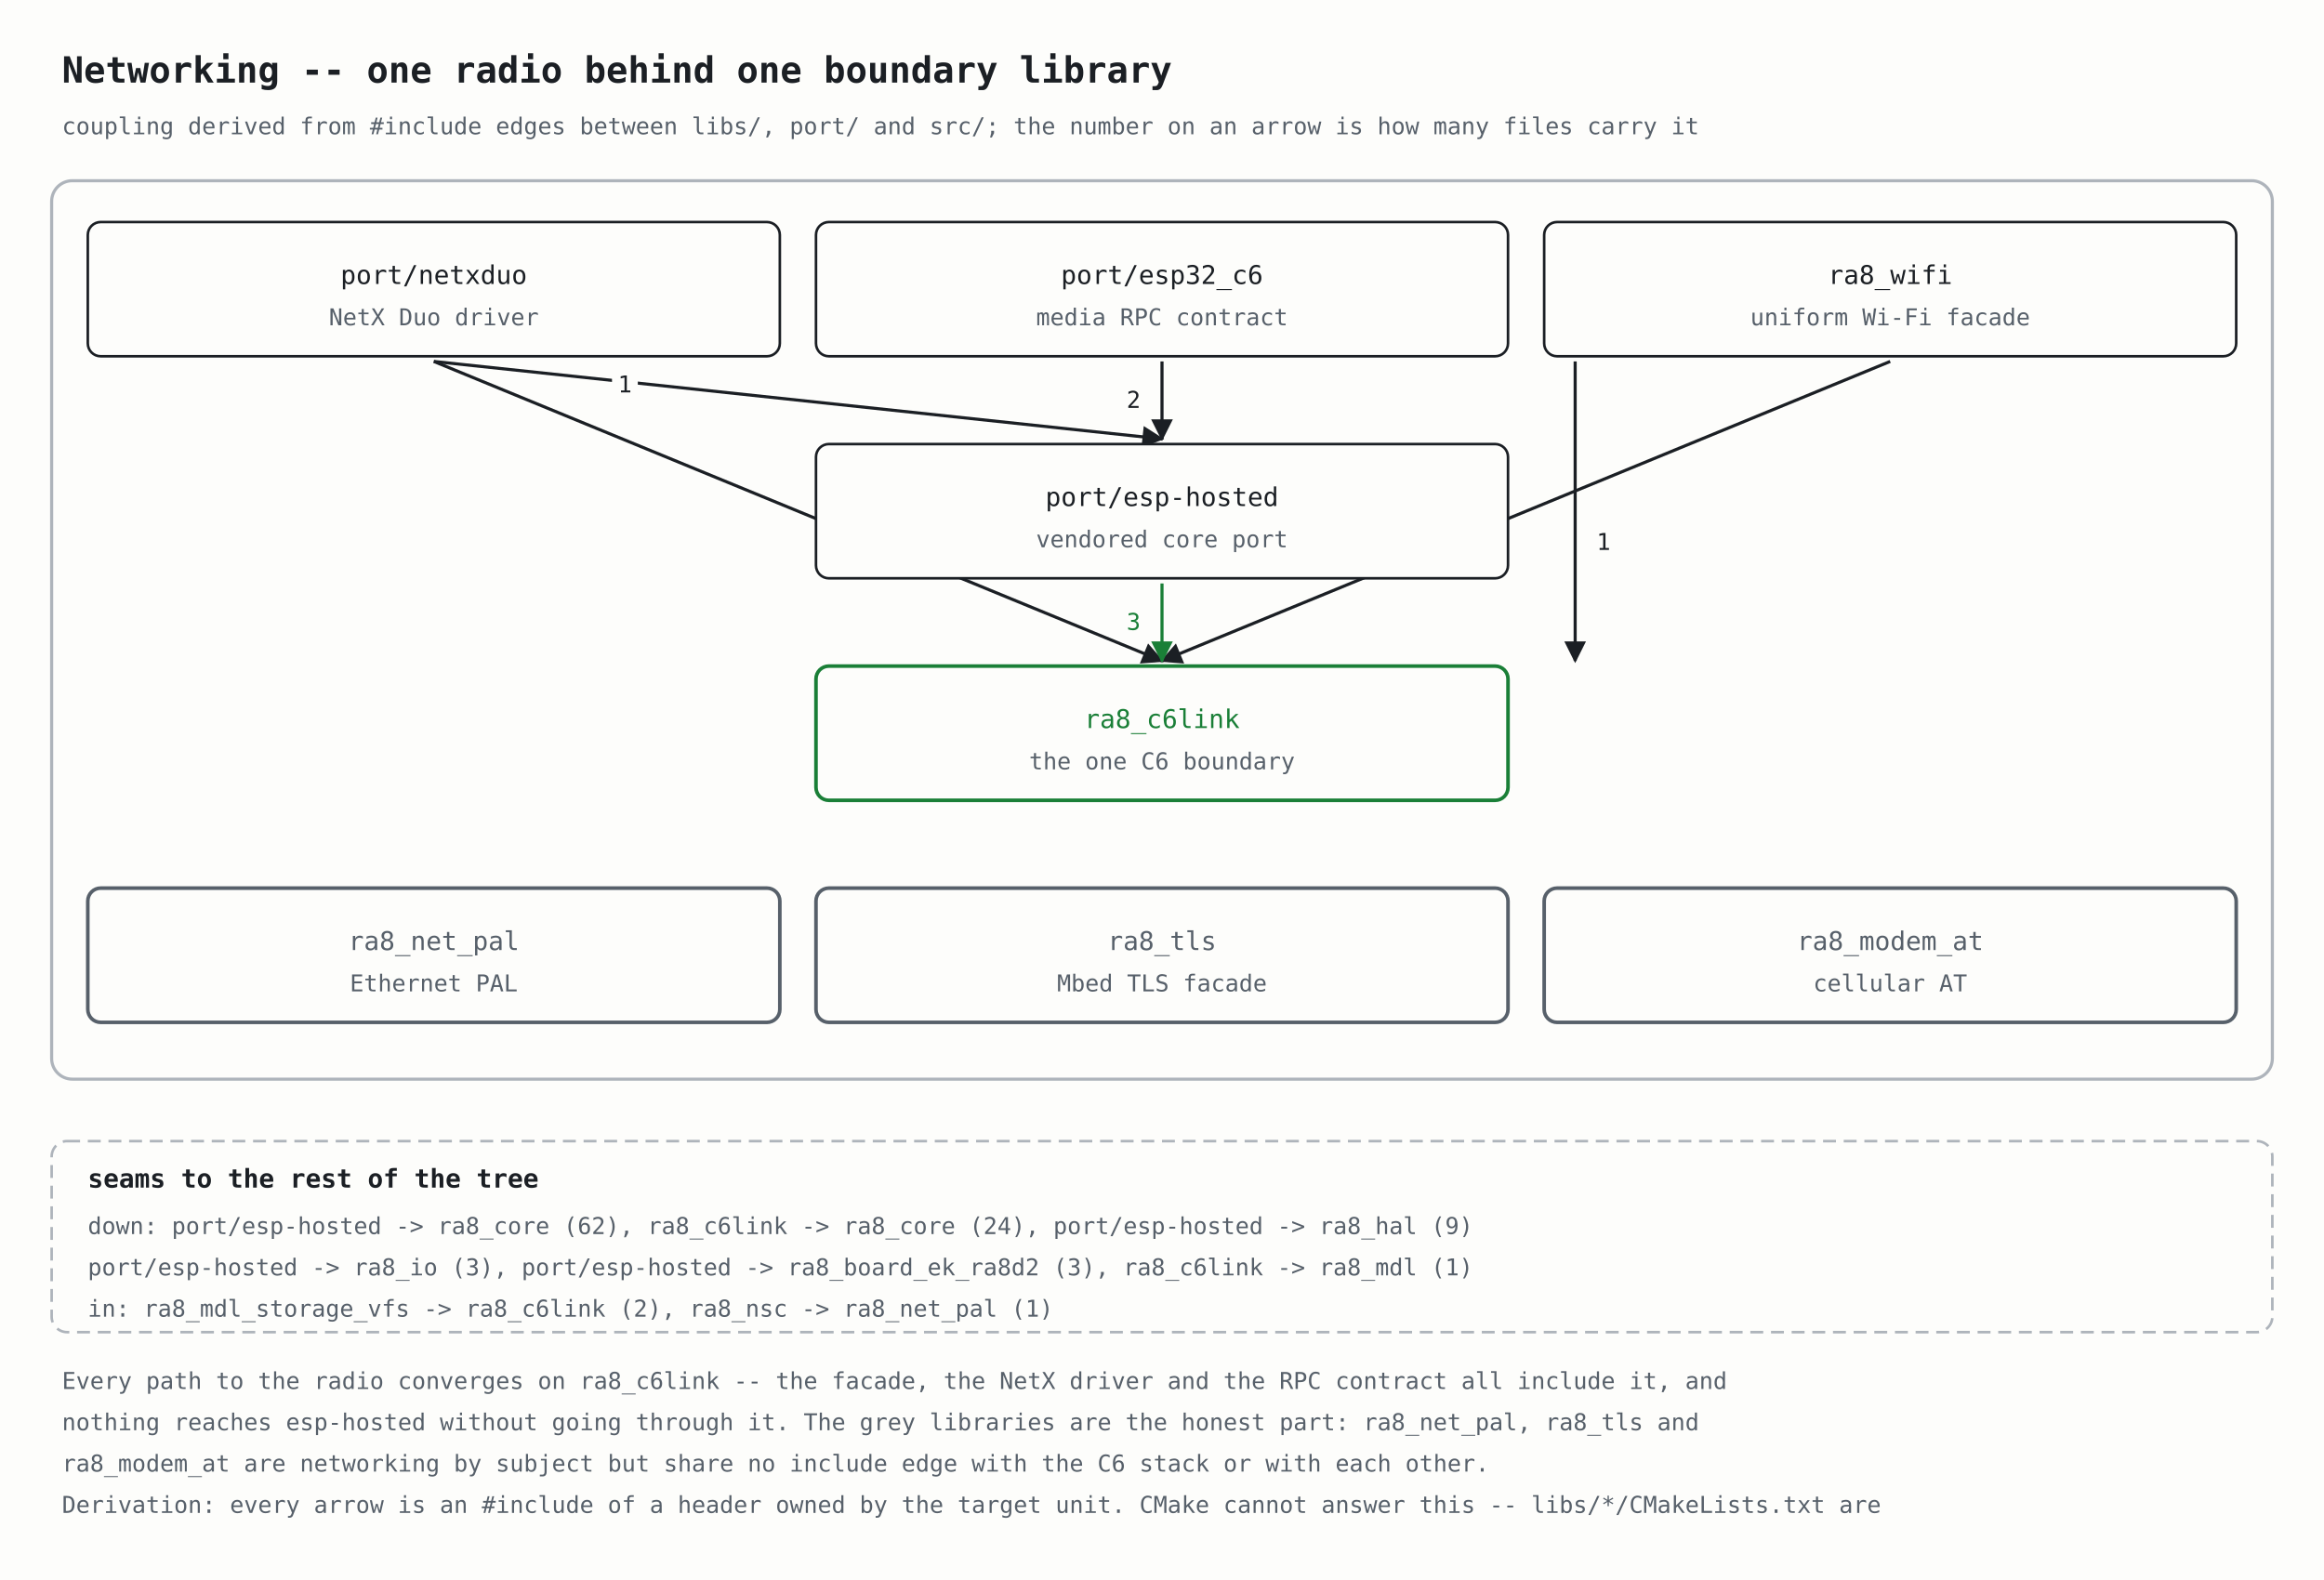
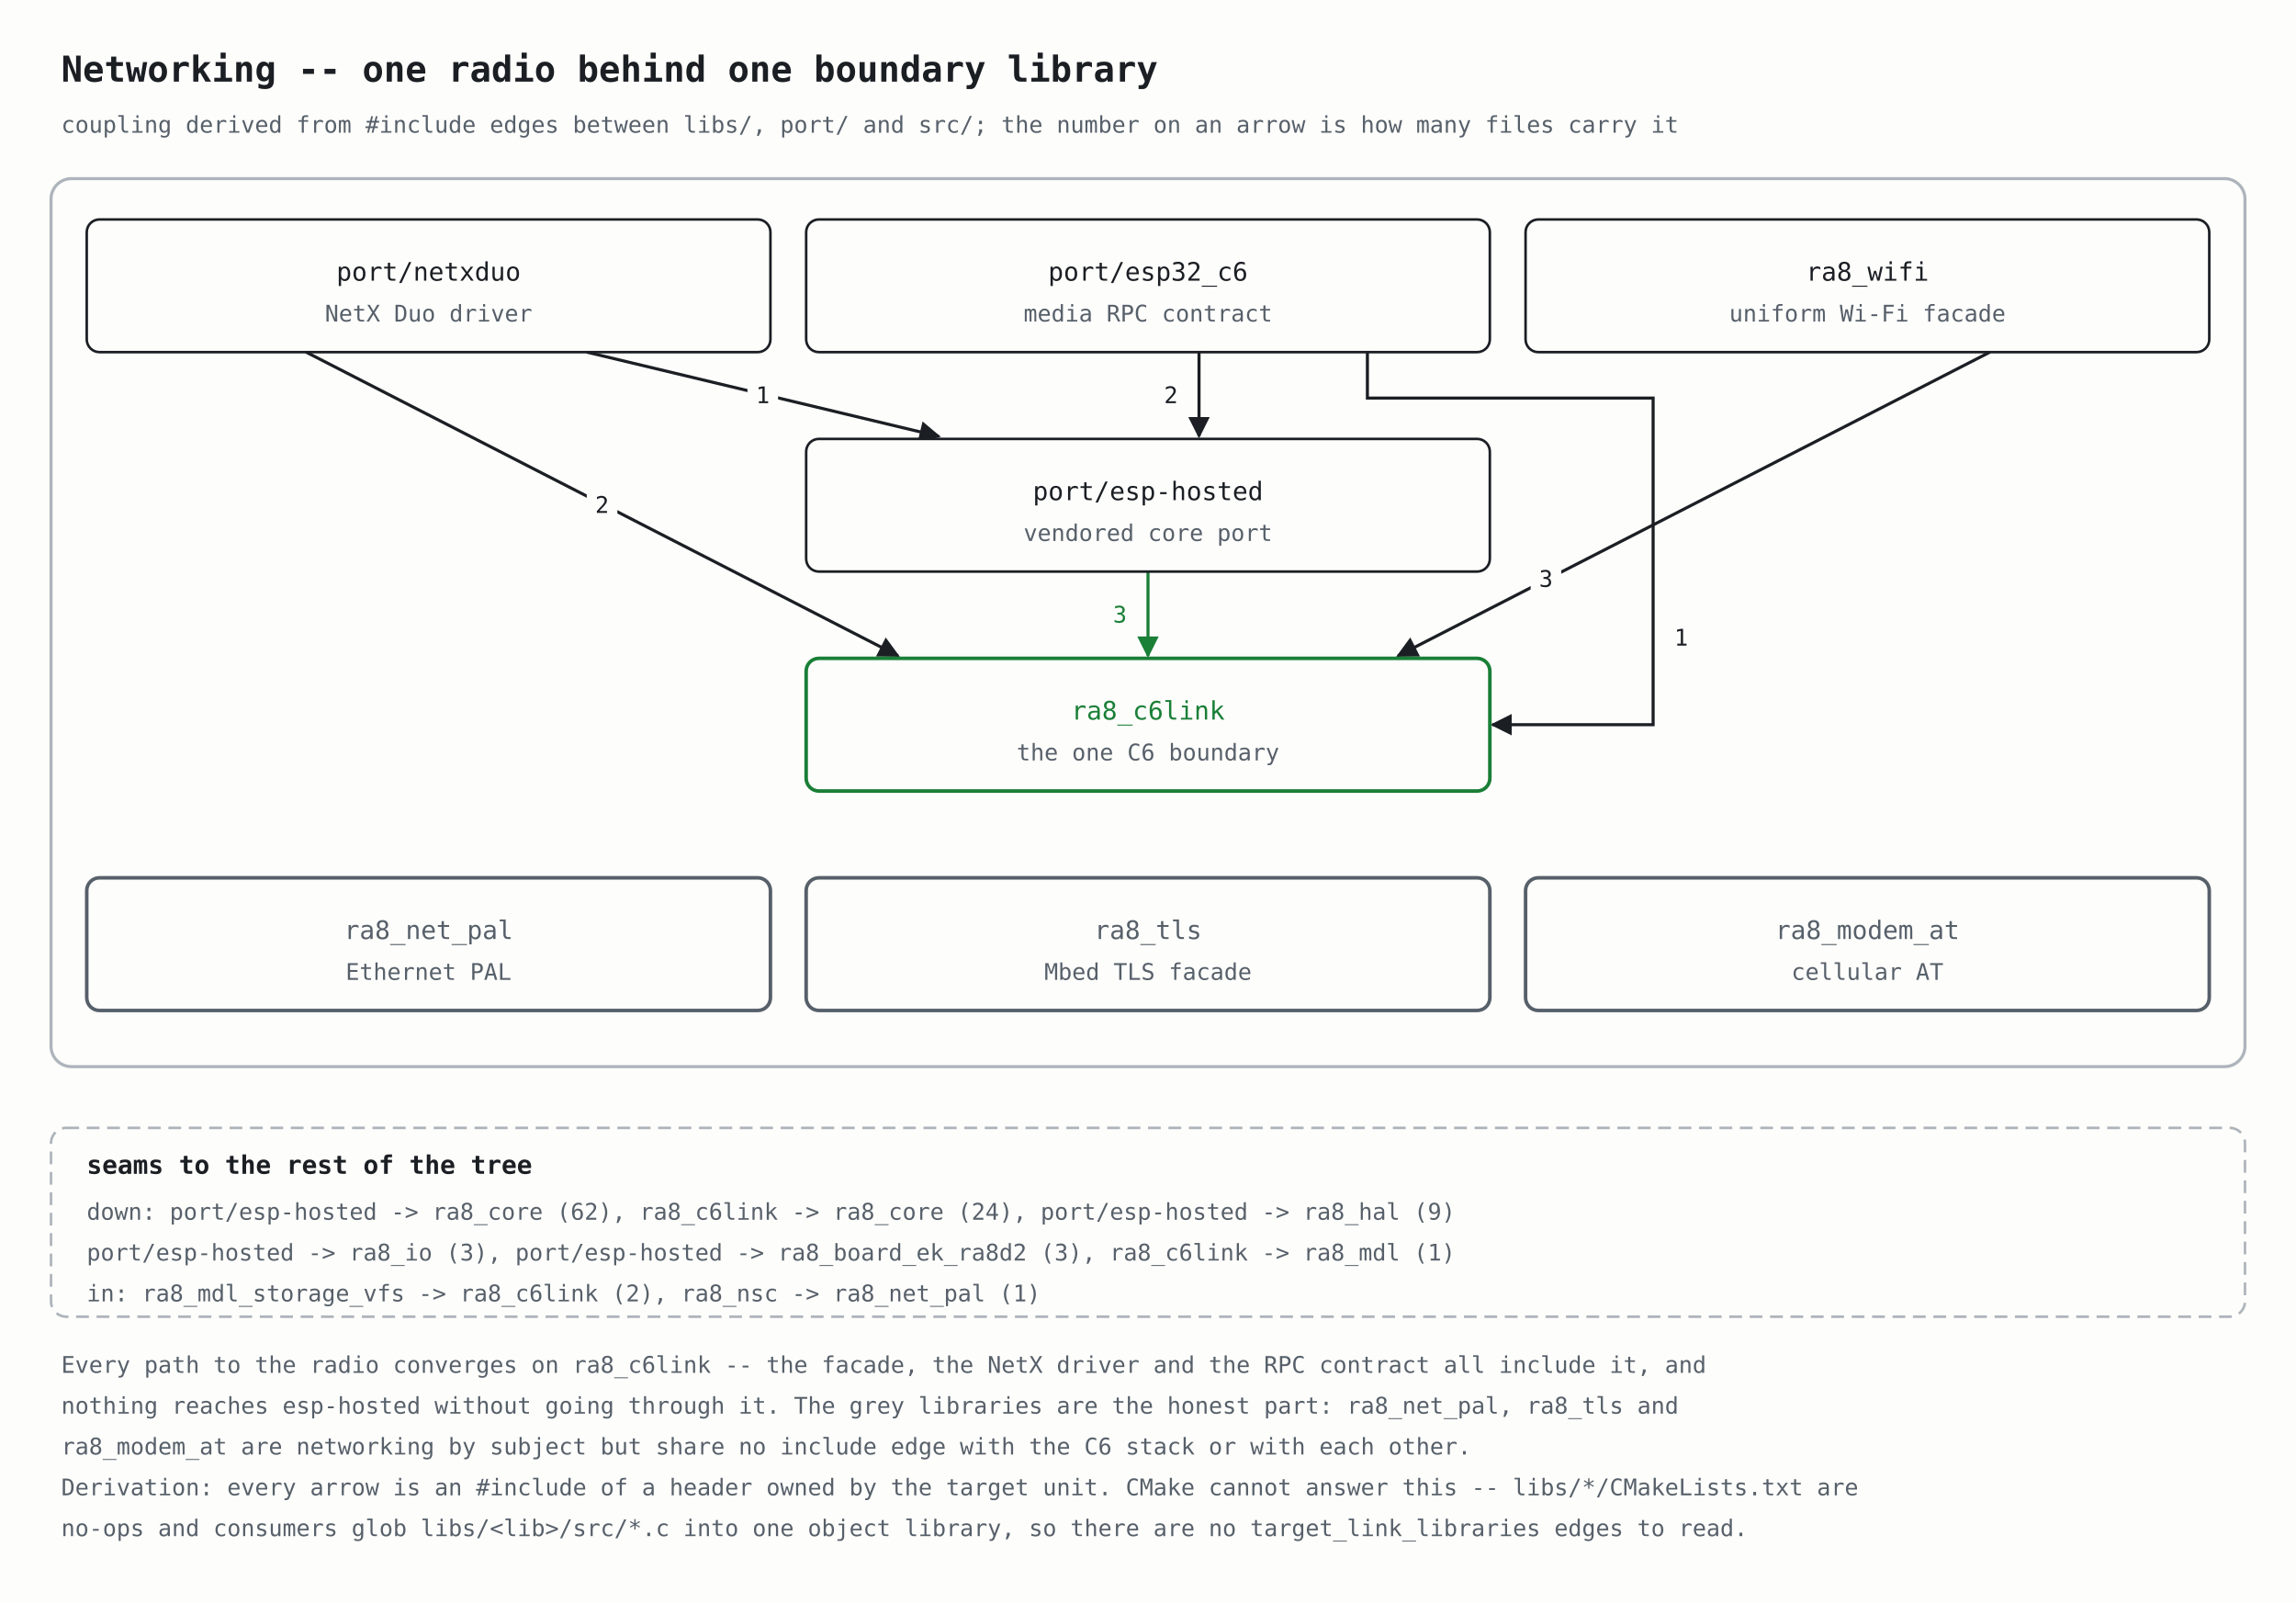
- <svg xmlns="http://www.w3.org/2000/svg" viewBox="0 0 900 612" width="900" role="img" aria-label="Networking -- one radio behind one boundary library. coupling derived from #include edges between libs/, port/ and src/; the number on an arrow is how many files carry it down: port/esp-hosted - to  ra8_core (62), ra8_c6link - to  ra8_core (24), port/esp-hosted - to  ra8_hal (9)       port/esp-hosted - to  ra8_io (3), port/esp-hosted - to  ra8_board_ek_ra8d2 (3), ra8_c6link - to  ra8_mdl (1) in:   ra8_mdl_storage_vfs - to  ra8_c6link (2), ra8_nsc - to  ra8_net_pal (1) Every path to the radio converges on ra8_c6link -- the facade, the NetX driver and the RPC contract all include it, and nothing reaches esp-hosted without going through it. The grey libraries are the honest part: ra8_net_pal, ra8_tls and ra8_modem_at are networking by subject but share no include edge with the C6 stack or with each other. Derivation: every arrow is an #include of a header owned by the target unit. CMake cannot answer this -- libs/*/CMakeLists.txt are">
+ <svg xmlns="http://www.w3.org/2000/svg" viewBox="0 0 900 628" width="900" role="img" aria-label="Networking -- one radio behind one boundary library. coupling derived from #include edges between libs/, port/ and src/; the number on an arrow is how many files carry it down: port/esp-hosted - to  ra8_core (62), ra8_c6link - to  ra8_core (24), port/esp-hosted - to  ra8_hal (9)       port/esp-hosted - to  ra8_io (3), port/esp-hosted - to  ra8_board_ek_ra8d2 (3), ra8_c6link - to  ra8_mdl (1) in:   ra8_mdl_storage_vfs - to  ra8_c6link (2), ra8_nsc - to  ra8_net_pal (1) Every path to the radio converges on ra8_c6link -- the facade, the NetX driver and the RPC contract all include it, and nothing reaches esp-hosted without going through it. The grey libraries are the honest part: ra8_net_pal, ra8_tls and ra8_modem_at are networking by subject but share no include edge with the C6 stack or with each other. Derivation: every arrow is an #include of a header owned by the target unit. CMake cannot answer this -- libs/*/CMakeLists.txt are no-ops and consumers glob libs/ lib to /src/*.c into one object library, so there are no target_link_libraries edges to read.">
  <defs>
    <marker id="aInk" viewBox="0 0 10 10" refX="9" refY="5" markerWidth="7" markerHeight="7" orient="auto-start-reverse">
      <path d="M0,0 L10,5 L0,10 z" fill="#1b1f24" />
    </marker>
    <marker id="aAcc" viewBox="0 0 10 10" refX="9" refY="5" markerWidth="7" markerHeight="7" orient="auto-start-reverse">
      <path d="M0,0 L10,5 L0,10 z" fill="#0969da" />
    </marker>
    <marker id="aGrn" viewBox="0 0 10 10" refX="9" refY="5" markerWidth="7" markerHeight="7" orient="auto-start-reverse">
      <path d="M0,0 L10,5 L0,10 z" fill="#1a7f37" />
    </marker>
    <marker id="aWrm" viewBox="0 0 10 10" refX="9" refY="5" markerWidth="7" markerHeight="7" orient="auto-start-reverse">
      <path d="M0,0 L10,5 L0,10 z" fill="#bc4c00" />
    </marker>
  </defs>
-   <rect x="0" y="0" width="900" height="612" fill="#fdfdfb" />
+   <rect x="0" y="0" width="900" height="628" fill="#fdfdfb" />
  <g font-family="ui-monospace,SFMono-Regular,Menlo,Consolas,monospace">
    <text x="24" y="32" fill="#1b1f24" font-size="14" font-weight="bold">Networking -- one radio behind one boundary library</text>
    <text x="24" y="52" fill="#57606a" font-size="9">coupling derived from #include edges between libs/, port/ and src/; the number on an arrow is how many files carry it</text>
    <rect x="20" y="70" width="860" height="348" rx="8" fill="none" stroke="#aeb4bb" stroke-width="1.2" />
-     <line x1="168" y1="140" x2="450" y2="170" stroke="#1b1f24" stroke-width="1.2" marker-end="url(#aInk)" />
-     <rect x="237" y="143" width="10" height="11" fill="#fdfdfb" />
-     <text x="242" y="152" text-anchor="middle" fill="#1b1f24" font-size="9">1</text>
-     <line x1="168" y1="140" x2="450" y2="256" stroke="#1b1f24" stroke-width="1.2" marker-end="url(#aInk)" />
-     <text x="320" y="201" text-anchor="middle" fill="#1b1f24" font-size="9">2</text>
-     <line x1="450" y1="140" x2="450" y2="170" stroke="#1b1f24" stroke-width="1.2" marker-end="url(#aInk)" />
-     <text x="439" y="158" text-anchor="middle" fill="#1b1f24" font-size="9">2</text>
-     <line x1="610" y1="140" x2="610" y2="256" stroke="#1b1f24" stroke-width="1.2" marker-end="url(#aInk)" />
-     <text x="621" y="213" text-anchor="middle" fill="#1b1f24" font-size="9">1</text>
-     <line x1="732" y1="140" x2="450" y2="256" stroke="#1b1f24" stroke-width="1.2" marker-end="url(#aInk)" />
-     <text x="580" y="201" text-anchor="middle" fill="#1b1f24" font-size="9">3</text>
-     <line x1="450" y1="226" x2="450" y2="256" stroke="#1a7f37" stroke-width="1.2" marker-end="url(#aGrn)" />
+     <line x1="230" y1="138" x2="368" y2="171" stroke="#1b1f24" stroke-width="1.2" marker-end="url(#aInk)" />
+     <rect x="293" y="149" width="12" height="12" fill="#fdfdfb" />
+     <text x="299" y="158" text-anchor="middle" fill="#1b1f24" font-size="9">1</text>
+     <line x1="120" y1="138" x2="352" y2="257" stroke="#1b1f24" stroke-width="1.2" marker-end="url(#aInk)" />
+     <rect x="230" y="192" width="12" height="12" fill="#fdfdfb" />
+     <text x="236" y="201" text-anchor="middle" fill="#1b1f24" font-size="9">2</text>
+     <line x1="470" y1="138" x2="470" y2="171" stroke="#1b1f24" stroke-width="1.2" marker-end="url(#aInk)" />
+     <text x="459" y="158" text-anchor="middle" fill="#1b1f24" font-size="9">2</text>
+     <polyline points="536,138 536,156 648,156 648,284 585,284" fill="none" stroke="#1b1f24" stroke-width="1.2" marker-end="url(#aInk)" />
+     <text x="659" y="253" text-anchor="middle" fill="#1b1f24" font-size="9">1</text>
+     <line x1="780" y1="138" x2="548" y2="257" stroke="#1b1f24" stroke-width="1.2" marker-end="url(#aInk)" />
+     <rect x="600" y="221" width="12" height="12" fill="#fdfdfb" />
+     <text x="606" y="230" text-anchor="middle" fill="#1b1f24" font-size="9">3</text>
+     <line x1="450" y1="224" x2="450" y2="257" stroke="#1a7f37" stroke-width="1.2" marker-end="url(#aGrn)" />
    <text x="439" y="244" text-anchor="middle" fill="#1a7f37" font-size="9">3</text>
    <rect x="34" y="86" width="268" height="52" rx="5" fill="#fdfdfb" stroke="#1b1f24" stroke-width="1" />
    <text x="168" y="110" text-anchor="middle" fill="#1b1f24" font-size="10">port/netxduo</text>
    <text x="168" y="126" text-anchor="middle" fill="#57606a" font-size="9">NetX Duo driver</text>
    <rect x="316" y="86" width="268" height="52" rx="5" fill="#fdfdfb" stroke="#1b1f24" stroke-width="1" />
    <text x="450" y="110" text-anchor="middle" fill="#1b1f24" font-size="10">port/esp32_c6</text>
    <text x="450" y="126" text-anchor="middle" fill="#57606a" font-size="9">media RPC contract</text>
    <rect x="598" y="86" width="268" height="52" rx="5" fill="#fdfdfb" stroke="#1b1f24" stroke-width="1" />
    <text x="732" y="110" text-anchor="middle" fill="#1b1f24" font-size="10">ra8_wifi</text>
    <text x="732" y="126" text-anchor="middle" fill="#57606a" font-size="9">uniform Wi-Fi facade</text>
    <rect x="316" y="172" width="268" height="52" rx="5" fill="#fdfdfb" stroke="#1b1f24" stroke-width="1" />
    <text x="450" y="196" text-anchor="middle" fill="#1b1f24" font-size="10">port/esp-hosted</text>
    <text x="450" y="212" text-anchor="middle" fill="#57606a" font-size="9">vendored core port</text>
    <rect x="316" y="258" width="268" height="52" rx="5" fill="#fdfdfb" stroke="#1a7f37" stroke-width="1.4" />
    <text x="450" y="282" text-anchor="middle" fill="#1a7f37" font-size="10">ra8_c6link</text>
    <text x="450" y="298" text-anchor="middle" fill="#57606a" font-size="9">the one C6 boundary</text>
    <rect x="34" y="344" width="268" height="52" rx="5" fill="#fdfdfb" stroke="#57606a" stroke-width="1.4" />
    <text x="168" y="368" text-anchor="middle" fill="#57606a" font-size="10">ra8_net_pal</text>
    <text x="168" y="384" text-anchor="middle" fill="#57606a" font-size="9">Ethernet PAL</text>
    <rect x="316" y="344" width="268" height="52" rx="5" fill="#fdfdfb" stroke="#57606a" stroke-width="1.4" />
    <text x="450" y="368" text-anchor="middle" fill="#57606a" font-size="10">ra8_tls</text>
    <text x="450" y="384" text-anchor="middle" fill="#57606a" font-size="9">Mbed TLS facade</text>
    <rect x="598" y="344" width="268" height="52" rx="5" fill="#fdfdfb" stroke="#57606a" stroke-width="1.4" />
    <text x="732" y="368" text-anchor="middle" fill="#57606a" font-size="10">ra8_modem_at</text>
    <text x="732" y="384" text-anchor="middle" fill="#57606a" font-size="9">cellular AT</text>
    <rect x="20" y="442" width="860" height="74" rx="6" fill="none" stroke="#aeb4bb" stroke-width="1" stroke-dasharray="5 3" />
    <text x="34" y="460" fill="#1b1f24" font-size="10" font-weight="bold">seams to the rest of the tree</text>
    <text x="34" y="478" fill="#57606a" font-size="9">down: port/esp-hosted -&gt; ra8_core (62), ra8_c6link -&gt; ra8_core (24), port/esp-hosted -&gt; ra8_hal (9)</text>
    <text x="34" y="494" fill="#57606a" font-size="9">      port/esp-hosted -&gt; ra8_io (3), port/esp-hosted -&gt; ra8_board_ek_ra8d2 (3), ra8_c6link -&gt; ra8_mdl (1)</text>
    <text x="34" y="510" fill="#57606a" font-size="9">in:   ra8_mdl_storage_vfs -&gt; ra8_c6link (2), ra8_nsc -&gt; ra8_net_pal (1)</text>
    <text x="24" y="538" fill="#57606a" font-size="9">Every path to the radio converges on ra8_c6link -- the facade, the NetX driver and the RPC contract all include it, and</text>
    <text x="24" y="554" fill="#57606a" font-size="9">nothing reaches esp-hosted without going through it. The grey libraries are the honest part: ra8_net_pal, ra8_tls and</text>
    <text x="24" y="570" fill="#57606a" font-size="9">ra8_modem_at are networking by subject but share no include edge with the C6 stack or with each other.</text>
    <text x="24" y="586" fill="#57606a" font-size="9">Derivation: every arrow is an #include of a header owned by the target unit. CMake cannot answer this -- libs/*/CMakeLists.txt are</text>
+     <text x="24" y="602" fill="#57606a" font-size="9">no-ops and consumers glob libs/&lt;lib&gt;/src/*.c into one object library, so there are no target_link_libraries edges to read.</text>
  </g>
</svg>
